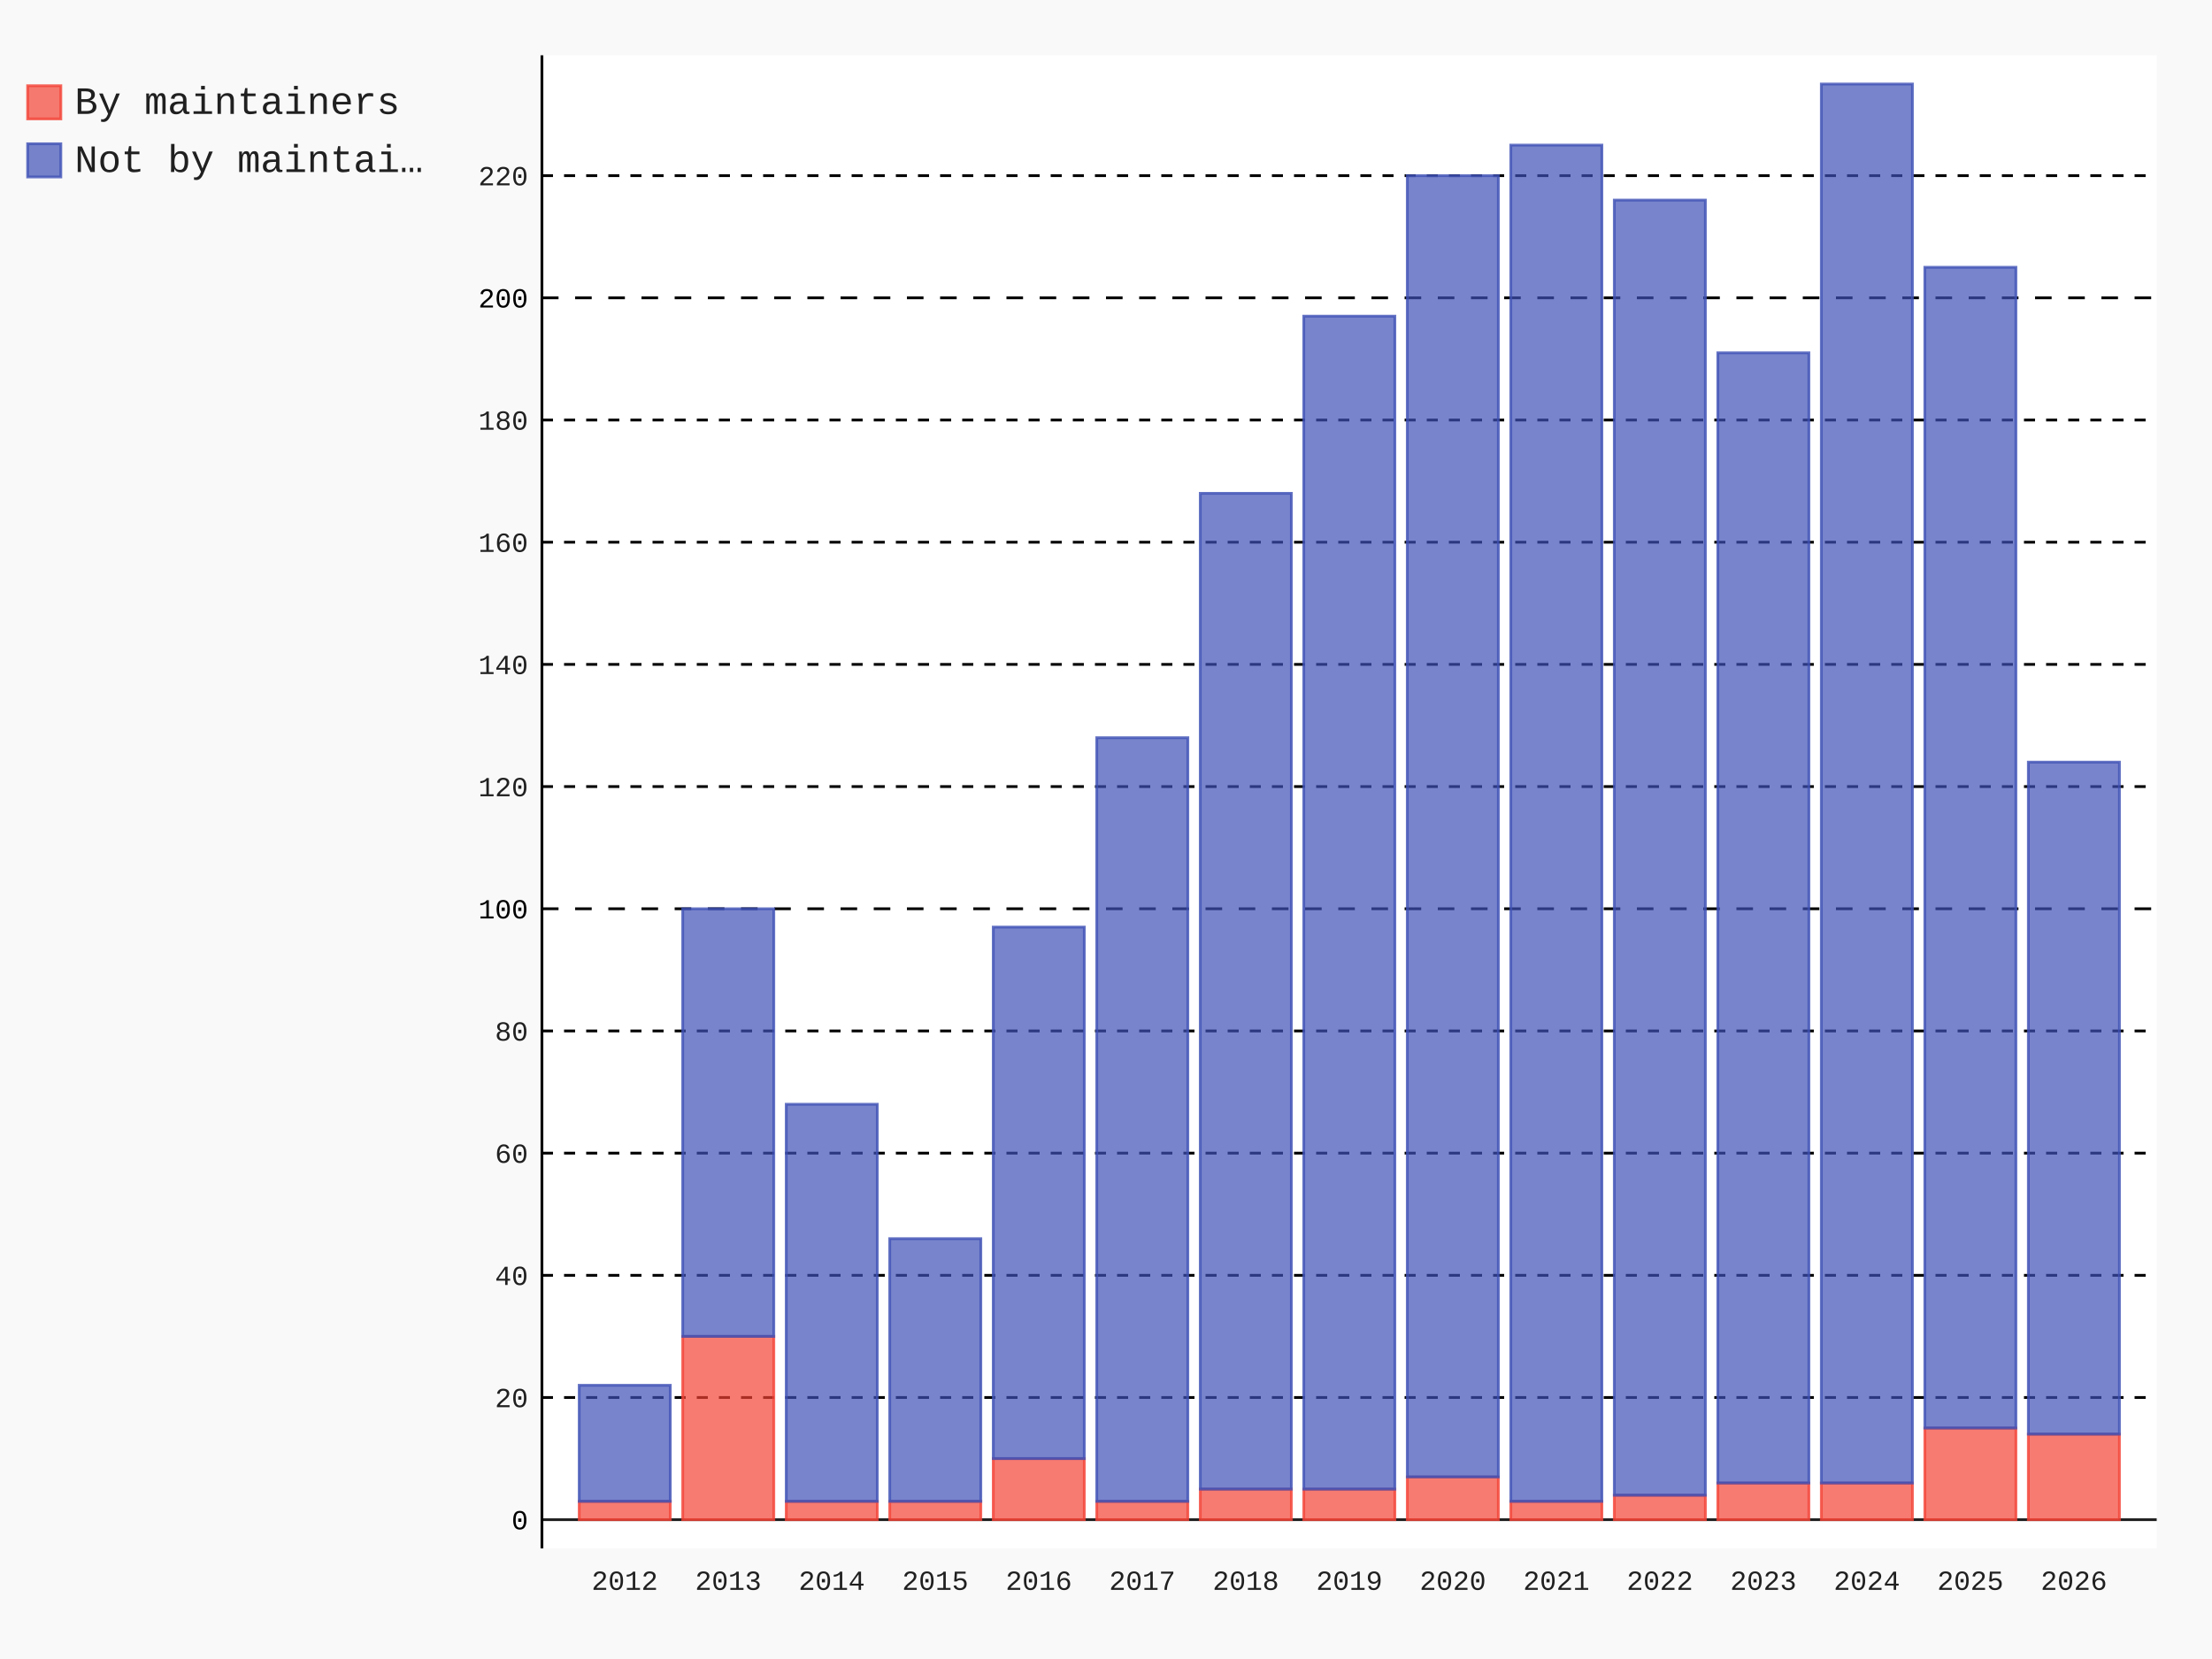
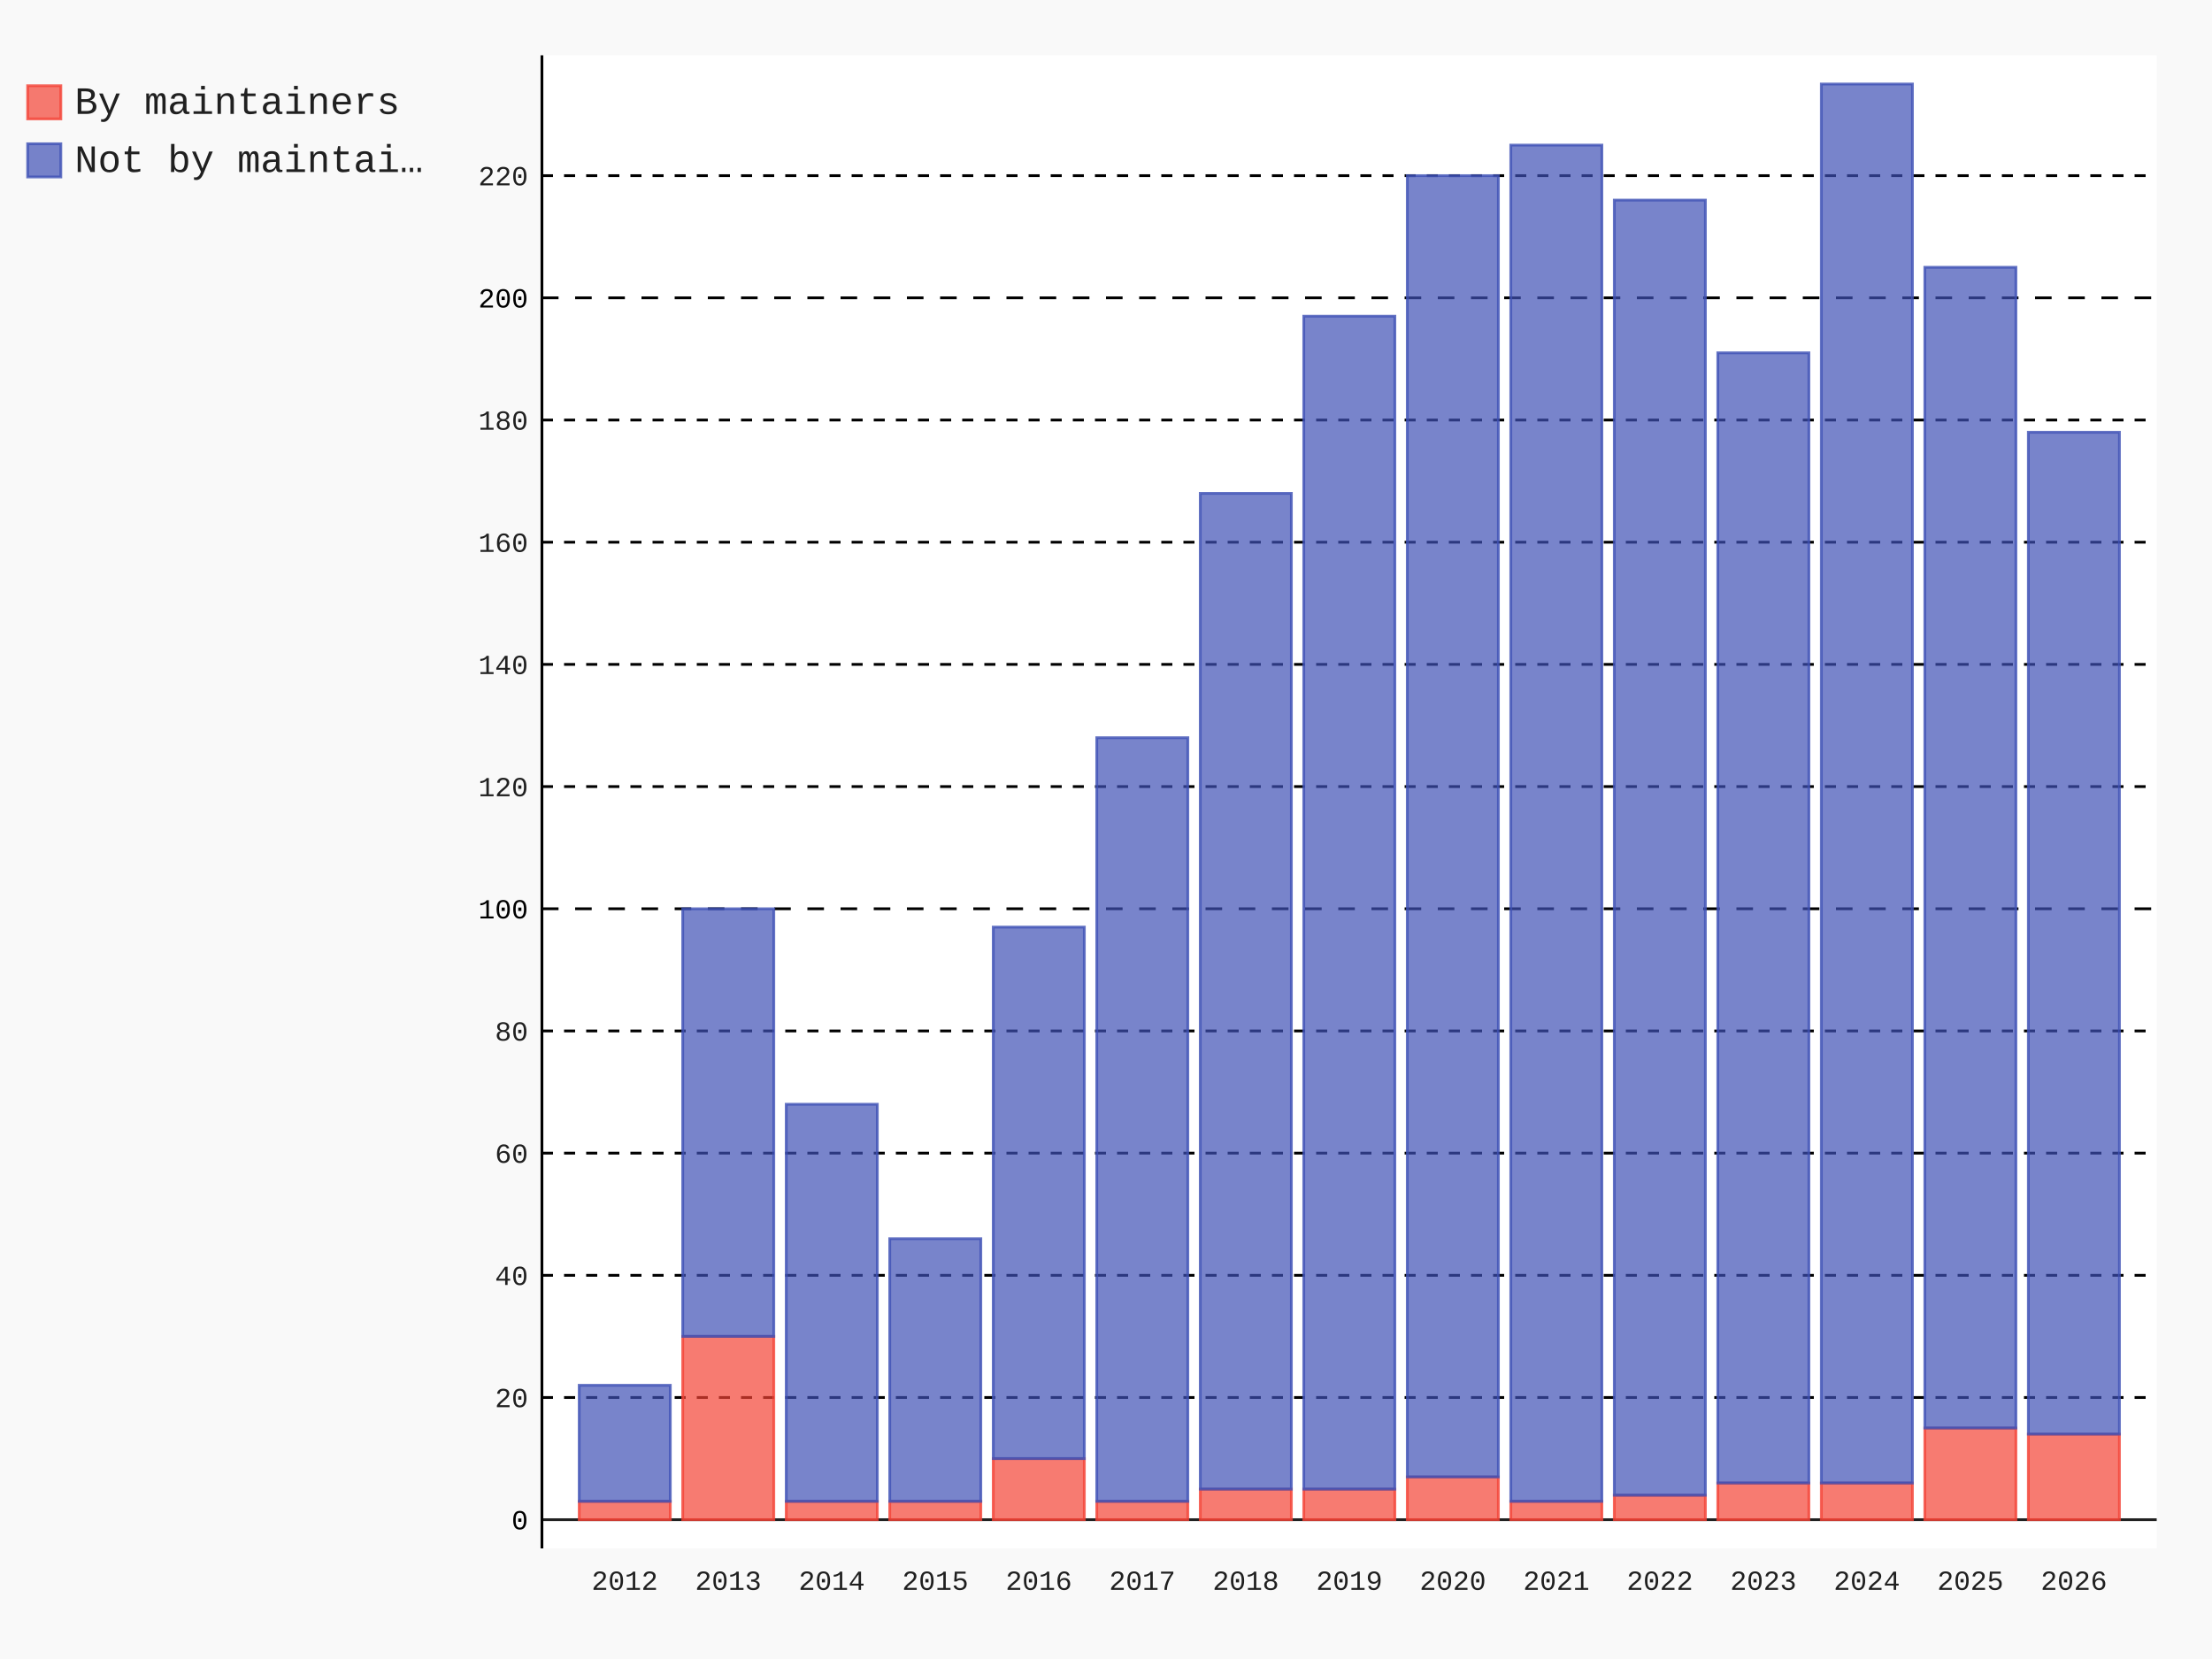
- <svg xmlns="http://www.w3.org/2000/svg" id="chart-0f7642bb-736e-4577-954b-dd080d1b2423" class="pygal-chart" viewBox="0 0 800 600">
+ <svg xmlns="http://www.w3.org/2000/svg" id="chart-e4c94015-7eab-470a-af33-df1d1658d643" class="pygal-chart" viewBox="0 0 800 600">
  <defs>
-     <style type="text/css">#chart-0f7642bb-736e-4577-954b-dd080d1b2423{-webkit-user-select:none;-webkit-font-smoothing:antialiased;font-family:Consolas,"Liberation Mono",Menlo,Courier,monospace}#chart-0f7642bb-736e-4577-954b-dd080d1b2423 .title{font-family:Consolas,"Liberation Mono",Menlo,Courier,monospace;font-size:16px}#chart-0f7642bb-736e-4577-954b-dd080d1b2423 .legends .legend text{font-family:Consolas,"Liberation Mono",Menlo,Courier,monospace;font-size:14px}#chart-0f7642bb-736e-4577-954b-dd080d1b2423 .axis text{font-family:Consolas,"Liberation Mono",Menlo,Courier,monospace;font-size:10px}#chart-0f7642bb-736e-4577-954b-dd080d1b2423 .axis text.major{font-family:Consolas,"Liberation Mono",Menlo,Courier,monospace;font-size:10px}#chart-0f7642bb-736e-4577-954b-dd080d1b2423 .text-overlay text.value{font-family:Consolas,"Liberation Mono",Menlo,Courier,monospace;font-size:16px}#chart-0f7642bb-736e-4577-954b-dd080d1b2423 .text-overlay text.label{font-family:Consolas,"Liberation Mono",Menlo,Courier,monospace;font-size:10px}#chart-0f7642bb-736e-4577-954b-dd080d1b2423 .tooltip{font-family:Consolas,"Liberation Mono",Menlo,Courier,monospace;font-size:14px}#chart-0f7642bb-736e-4577-954b-dd080d1b2423 text.no_data{font-family:Consolas,"Liberation Mono",Menlo,Courier,monospace;font-size:64px}
- #chart-0f7642bb-736e-4577-954b-dd080d1b2423{background-color:rgba(249,249,249,1)}#chart-0f7642bb-736e-4577-954b-dd080d1b2423 path,#chart-0f7642bb-736e-4577-954b-dd080d1b2423 line,#chart-0f7642bb-736e-4577-954b-dd080d1b2423 rect,#chart-0f7642bb-736e-4577-954b-dd080d1b2423 circle{-webkit-transition:150ms;-moz-transition:150ms;transition:150ms}#chart-0f7642bb-736e-4577-954b-dd080d1b2423 .graph &gt; .background{fill:rgba(249,249,249,1)}#chart-0f7642bb-736e-4577-954b-dd080d1b2423 .plot &gt; .background{fill:rgba(255,255,255,1)}#chart-0f7642bb-736e-4577-954b-dd080d1b2423 .graph{fill:rgba(0,0,0,.87)}#chart-0f7642bb-736e-4577-954b-dd080d1b2423 text.no_data{fill:rgba(0,0,0,1)}#chart-0f7642bb-736e-4577-954b-dd080d1b2423 .title{fill:rgba(0,0,0,1)}#chart-0f7642bb-736e-4577-954b-dd080d1b2423 .legends .legend text{fill:rgba(0,0,0,.87)}#chart-0f7642bb-736e-4577-954b-dd080d1b2423 .legends .legend:hover text{fill:rgba(0,0,0,1)}#chart-0f7642bb-736e-4577-954b-dd080d1b2423 .axis .line{stroke:rgba(0,0,0,1)}#chart-0f7642bb-736e-4577-954b-dd080d1b2423 .axis .guide.line{stroke:rgba(0,0,0,.54)}#chart-0f7642bb-736e-4577-954b-dd080d1b2423 .axis .major.line{stroke:rgba(0,0,0,.87)}#chart-0f7642bb-736e-4577-954b-dd080d1b2423 .axis text.major{fill:rgba(0,0,0,1)}#chart-0f7642bb-736e-4577-954b-dd080d1b2423 .axis.y .guides:hover .guide.line,#chart-0f7642bb-736e-4577-954b-dd080d1b2423 .line-graph .axis.x .guides:hover .guide.line,#chart-0f7642bb-736e-4577-954b-dd080d1b2423 .stackedline-graph .axis.x .guides:hover .guide.line,#chart-0f7642bb-736e-4577-954b-dd080d1b2423 .xy-graph .axis.x .guides:hover .guide.line{stroke:rgba(0,0,0,1)}#chart-0f7642bb-736e-4577-954b-dd080d1b2423 .axis .guides:hover text{fill:rgba(0,0,0,1)}#chart-0f7642bb-736e-4577-954b-dd080d1b2423 .reactive{fill-opacity:.7;stroke-opacity:.8;stroke-width:1}#chart-0f7642bb-736e-4577-954b-dd080d1b2423 .ci{stroke:rgba(0,0,0,.87)}#chart-0f7642bb-736e-4577-954b-dd080d1b2423 .reactive.active,#chart-0f7642bb-736e-4577-954b-dd080d1b2423 .active .reactive{fill-opacity:.8;stroke-opacity:.9;stroke-width:4}#chart-0f7642bb-736e-4577-954b-dd080d1b2423 .ci .reactive.active{stroke-width:1.5}#chart-0f7642bb-736e-4577-954b-dd080d1b2423 .series text{fill:rgba(0,0,0,1)}#chart-0f7642bb-736e-4577-954b-dd080d1b2423 .tooltip rect{fill:rgba(255,255,255,1);stroke:rgba(0,0,0,1);-webkit-transition:opacity 150ms;-moz-transition:opacity 150ms;transition:opacity 150ms}#chart-0f7642bb-736e-4577-954b-dd080d1b2423 .tooltip .label{fill:rgba(0,0,0,.87)}#chart-0f7642bb-736e-4577-954b-dd080d1b2423 .tooltip .label{fill:rgba(0,0,0,.87)}#chart-0f7642bb-736e-4577-954b-dd080d1b2423 .tooltip .legend{font-size:.8em;fill:rgba(0,0,0,.54)}#chart-0f7642bb-736e-4577-954b-dd080d1b2423 .tooltip .x_label{font-size:.6em;fill:rgba(0,0,0,1)}#chart-0f7642bb-736e-4577-954b-dd080d1b2423 .tooltip .xlink{font-size:.5em;text-decoration:underline}#chart-0f7642bb-736e-4577-954b-dd080d1b2423 .tooltip .value{font-size:1.5em}#chart-0f7642bb-736e-4577-954b-dd080d1b2423 .bound{font-size:.5em}#chart-0f7642bb-736e-4577-954b-dd080d1b2423 .max-value{font-size:.75em;fill:rgba(0,0,0,.54)}#chart-0f7642bb-736e-4577-954b-dd080d1b2423 .map-element{fill:rgba(255,255,255,1);stroke:rgba(0,0,0,.54) !important}#chart-0f7642bb-736e-4577-954b-dd080d1b2423 .map-element .reactive{fill-opacity:inherit;stroke-opacity:inherit}#chart-0f7642bb-736e-4577-954b-dd080d1b2423 .color-0,#chart-0f7642bb-736e-4577-954b-dd080d1b2423 .color-0 a:visited{stroke:#F44336;fill:#F44336}#chart-0f7642bb-736e-4577-954b-dd080d1b2423 .color-1,#chart-0f7642bb-736e-4577-954b-dd080d1b2423 .color-1 a:visited{stroke:#3F51B5;fill:#3F51B5}#chart-0f7642bb-736e-4577-954b-dd080d1b2423 .text-overlay .color-0 text{fill:black}#chart-0f7642bb-736e-4577-954b-dd080d1b2423 .text-overlay .color-1 text{fill:black}
- #chart-0f7642bb-736e-4577-954b-dd080d1b2423 text.no_data{text-anchor:middle}#chart-0f7642bb-736e-4577-954b-dd080d1b2423 .guide.line{fill:none}#chart-0f7642bb-736e-4577-954b-dd080d1b2423 .centered{text-anchor:middle}#chart-0f7642bb-736e-4577-954b-dd080d1b2423 .title{text-anchor:middle}#chart-0f7642bb-736e-4577-954b-dd080d1b2423 .legends .legend text{fill-opacity:1}#chart-0f7642bb-736e-4577-954b-dd080d1b2423 .axis.x text{text-anchor:middle}#chart-0f7642bb-736e-4577-954b-dd080d1b2423 .axis.x:not(.web) text[transform]{text-anchor:start}#chart-0f7642bb-736e-4577-954b-dd080d1b2423 .axis.x:not(.web) text[transform].backwards{text-anchor:end}#chart-0f7642bb-736e-4577-954b-dd080d1b2423 .axis.y text{text-anchor:end}#chart-0f7642bb-736e-4577-954b-dd080d1b2423 .axis.y text[transform].backwards{text-anchor:start}#chart-0f7642bb-736e-4577-954b-dd080d1b2423 .axis.y2 text{text-anchor:start}#chart-0f7642bb-736e-4577-954b-dd080d1b2423 .axis.y2 text[transform].backwards{text-anchor:end}#chart-0f7642bb-736e-4577-954b-dd080d1b2423 .axis .guide.line{stroke-dasharray:4,4;stroke:black}#chart-0f7642bb-736e-4577-954b-dd080d1b2423 .axis .major.guide.line{stroke-dasharray:6,6;stroke:black}#chart-0f7642bb-736e-4577-954b-dd080d1b2423 .horizontal .axis.y .guide.line,#chart-0f7642bb-736e-4577-954b-dd080d1b2423 .horizontal .axis.y2 .guide.line,#chart-0f7642bb-736e-4577-954b-dd080d1b2423 .vertical .axis.x .guide.line{opacity:0}#chart-0f7642bb-736e-4577-954b-dd080d1b2423 .horizontal .axis.always_show .guide.line,#chart-0f7642bb-736e-4577-954b-dd080d1b2423 .vertical .axis.always_show .guide.line{opacity:1 !important}#chart-0f7642bb-736e-4577-954b-dd080d1b2423 .axis.y .guides:hover .guide.line,#chart-0f7642bb-736e-4577-954b-dd080d1b2423 .axis.y2 .guides:hover .guide.line,#chart-0f7642bb-736e-4577-954b-dd080d1b2423 .axis.x .guides:hover .guide.line{opacity:1}#chart-0f7642bb-736e-4577-954b-dd080d1b2423 .axis .guides:hover text{opacity:1}#chart-0f7642bb-736e-4577-954b-dd080d1b2423 .nofill{fill:none}#chart-0f7642bb-736e-4577-954b-dd080d1b2423 .subtle-fill{fill-opacity:.2}#chart-0f7642bb-736e-4577-954b-dd080d1b2423 .dot{stroke-width:1px;fill-opacity:1;stroke-opacity:1}#chart-0f7642bb-736e-4577-954b-dd080d1b2423 .dot.active{stroke-width:5px}#chart-0f7642bb-736e-4577-954b-dd080d1b2423 .dot.negative{fill:transparent}#chart-0f7642bb-736e-4577-954b-dd080d1b2423 text,#chart-0f7642bb-736e-4577-954b-dd080d1b2423 tspan{stroke:none !important}#chart-0f7642bb-736e-4577-954b-dd080d1b2423 .series text.active{opacity:1}#chart-0f7642bb-736e-4577-954b-dd080d1b2423 .tooltip rect{fill-opacity:.95;stroke-width:.5}#chart-0f7642bb-736e-4577-954b-dd080d1b2423 .tooltip text{fill-opacity:1}#chart-0f7642bb-736e-4577-954b-dd080d1b2423 .showable{visibility:hidden}#chart-0f7642bb-736e-4577-954b-dd080d1b2423 .showable.shown{visibility:visible}#chart-0f7642bb-736e-4577-954b-dd080d1b2423 .gauge-background{fill:rgba(229,229,229,1);stroke:none}#chart-0f7642bb-736e-4577-954b-dd080d1b2423 .bg-lines{stroke:rgba(249,249,249,1);stroke-width:2px}</style>
+     <style type="text/css">#chart-e4c94015-7eab-470a-af33-df1d1658d643{-webkit-user-select:none;-webkit-font-smoothing:antialiased;font-family:Consolas,"Liberation Mono",Menlo,Courier,monospace}#chart-e4c94015-7eab-470a-af33-df1d1658d643 .title{font-family:Consolas,"Liberation Mono",Menlo,Courier,monospace;font-size:16px}#chart-e4c94015-7eab-470a-af33-df1d1658d643 .legends .legend text{font-family:Consolas,"Liberation Mono",Menlo,Courier,monospace;font-size:14px}#chart-e4c94015-7eab-470a-af33-df1d1658d643 .axis text{font-family:Consolas,"Liberation Mono",Menlo,Courier,monospace;font-size:10px}#chart-e4c94015-7eab-470a-af33-df1d1658d643 .axis text.major{font-family:Consolas,"Liberation Mono",Menlo,Courier,monospace;font-size:10px}#chart-e4c94015-7eab-470a-af33-df1d1658d643 .text-overlay text.value{font-family:Consolas,"Liberation Mono",Menlo,Courier,monospace;font-size:16px}#chart-e4c94015-7eab-470a-af33-df1d1658d643 .text-overlay text.label{font-family:Consolas,"Liberation Mono",Menlo,Courier,monospace;font-size:10px}#chart-e4c94015-7eab-470a-af33-df1d1658d643 .tooltip{font-family:Consolas,"Liberation Mono",Menlo,Courier,monospace;font-size:14px}#chart-e4c94015-7eab-470a-af33-df1d1658d643 text.no_data{font-family:Consolas,"Liberation Mono",Menlo,Courier,monospace;font-size:64px}
+ #chart-e4c94015-7eab-470a-af33-df1d1658d643{background-color:rgba(249,249,249,1)}#chart-e4c94015-7eab-470a-af33-df1d1658d643 path,#chart-e4c94015-7eab-470a-af33-df1d1658d643 line,#chart-e4c94015-7eab-470a-af33-df1d1658d643 rect,#chart-e4c94015-7eab-470a-af33-df1d1658d643 circle{-webkit-transition:150ms;-moz-transition:150ms;transition:150ms}#chart-e4c94015-7eab-470a-af33-df1d1658d643 .graph &gt; .background{fill:rgba(249,249,249,1)}#chart-e4c94015-7eab-470a-af33-df1d1658d643 .plot &gt; .background{fill:rgba(255,255,255,1)}#chart-e4c94015-7eab-470a-af33-df1d1658d643 .graph{fill:rgba(0,0,0,.87)}#chart-e4c94015-7eab-470a-af33-df1d1658d643 text.no_data{fill:rgba(0,0,0,1)}#chart-e4c94015-7eab-470a-af33-df1d1658d643 .title{fill:rgba(0,0,0,1)}#chart-e4c94015-7eab-470a-af33-df1d1658d643 .legends .legend text{fill:rgba(0,0,0,.87)}#chart-e4c94015-7eab-470a-af33-df1d1658d643 .legends .legend:hover text{fill:rgba(0,0,0,1)}#chart-e4c94015-7eab-470a-af33-df1d1658d643 .axis .line{stroke:rgba(0,0,0,1)}#chart-e4c94015-7eab-470a-af33-df1d1658d643 .axis .guide.line{stroke:rgba(0,0,0,.54)}#chart-e4c94015-7eab-470a-af33-df1d1658d643 .axis .major.line{stroke:rgba(0,0,0,.87)}#chart-e4c94015-7eab-470a-af33-df1d1658d643 .axis text.major{fill:rgba(0,0,0,1)}#chart-e4c94015-7eab-470a-af33-df1d1658d643 .axis.y .guides:hover .guide.line,#chart-e4c94015-7eab-470a-af33-df1d1658d643 .line-graph .axis.x .guides:hover .guide.line,#chart-e4c94015-7eab-470a-af33-df1d1658d643 .stackedline-graph .axis.x .guides:hover .guide.line,#chart-e4c94015-7eab-470a-af33-df1d1658d643 .xy-graph .axis.x .guides:hover .guide.line{stroke:rgba(0,0,0,1)}#chart-e4c94015-7eab-470a-af33-df1d1658d643 .axis .guides:hover text{fill:rgba(0,0,0,1)}#chart-e4c94015-7eab-470a-af33-df1d1658d643 .reactive{fill-opacity:.7;stroke-opacity:.8;stroke-width:1}#chart-e4c94015-7eab-470a-af33-df1d1658d643 .ci{stroke:rgba(0,0,0,.87)}#chart-e4c94015-7eab-470a-af33-df1d1658d643 .reactive.active,#chart-e4c94015-7eab-470a-af33-df1d1658d643 .active .reactive{fill-opacity:.8;stroke-opacity:.9;stroke-width:4}#chart-e4c94015-7eab-470a-af33-df1d1658d643 .ci .reactive.active{stroke-width:1.5}#chart-e4c94015-7eab-470a-af33-df1d1658d643 .series text{fill:rgba(0,0,0,1)}#chart-e4c94015-7eab-470a-af33-df1d1658d643 .tooltip rect{fill:rgba(255,255,255,1);stroke:rgba(0,0,0,1);-webkit-transition:opacity 150ms;-moz-transition:opacity 150ms;transition:opacity 150ms}#chart-e4c94015-7eab-470a-af33-df1d1658d643 .tooltip .label{fill:rgba(0,0,0,.87)}#chart-e4c94015-7eab-470a-af33-df1d1658d643 .tooltip .label{fill:rgba(0,0,0,.87)}#chart-e4c94015-7eab-470a-af33-df1d1658d643 .tooltip .legend{font-size:.8em;fill:rgba(0,0,0,.54)}#chart-e4c94015-7eab-470a-af33-df1d1658d643 .tooltip .x_label{font-size:.6em;fill:rgba(0,0,0,1)}#chart-e4c94015-7eab-470a-af33-df1d1658d643 .tooltip .xlink{font-size:.5em;text-decoration:underline}#chart-e4c94015-7eab-470a-af33-df1d1658d643 .tooltip .value{font-size:1.5em}#chart-e4c94015-7eab-470a-af33-df1d1658d643 .bound{font-size:.5em}#chart-e4c94015-7eab-470a-af33-df1d1658d643 .max-value{font-size:.75em;fill:rgba(0,0,0,.54)}#chart-e4c94015-7eab-470a-af33-df1d1658d643 .map-element{fill:rgba(255,255,255,1);stroke:rgba(0,0,0,.54) !important}#chart-e4c94015-7eab-470a-af33-df1d1658d643 .map-element .reactive{fill-opacity:inherit;stroke-opacity:inherit}#chart-e4c94015-7eab-470a-af33-df1d1658d643 .color-0,#chart-e4c94015-7eab-470a-af33-df1d1658d643 .color-0 a:visited{stroke:#F44336;fill:#F44336}#chart-e4c94015-7eab-470a-af33-df1d1658d643 .color-1,#chart-e4c94015-7eab-470a-af33-df1d1658d643 .color-1 a:visited{stroke:#3F51B5;fill:#3F51B5}#chart-e4c94015-7eab-470a-af33-df1d1658d643 .text-overlay .color-0 text{fill:black}#chart-e4c94015-7eab-470a-af33-df1d1658d643 .text-overlay .color-1 text{fill:black}
+ #chart-e4c94015-7eab-470a-af33-df1d1658d643 text.no_data{text-anchor:middle}#chart-e4c94015-7eab-470a-af33-df1d1658d643 .guide.line{fill:none}#chart-e4c94015-7eab-470a-af33-df1d1658d643 .centered{text-anchor:middle}#chart-e4c94015-7eab-470a-af33-df1d1658d643 .title{text-anchor:middle}#chart-e4c94015-7eab-470a-af33-df1d1658d643 .legends .legend text{fill-opacity:1}#chart-e4c94015-7eab-470a-af33-df1d1658d643 .axis.x text{text-anchor:middle}#chart-e4c94015-7eab-470a-af33-df1d1658d643 .axis.x:not(.web) text[transform]{text-anchor:start}#chart-e4c94015-7eab-470a-af33-df1d1658d643 .axis.x:not(.web) text[transform].backwards{text-anchor:end}#chart-e4c94015-7eab-470a-af33-df1d1658d643 .axis.y text{text-anchor:end}#chart-e4c94015-7eab-470a-af33-df1d1658d643 .axis.y text[transform].backwards{text-anchor:start}#chart-e4c94015-7eab-470a-af33-df1d1658d643 .axis.y2 text{text-anchor:start}#chart-e4c94015-7eab-470a-af33-df1d1658d643 .axis.y2 text[transform].backwards{text-anchor:end}#chart-e4c94015-7eab-470a-af33-df1d1658d643 .axis .guide.line{stroke-dasharray:4,4;stroke:black}#chart-e4c94015-7eab-470a-af33-df1d1658d643 .axis .major.guide.line{stroke-dasharray:6,6;stroke:black}#chart-e4c94015-7eab-470a-af33-df1d1658d643 .horizontal .axis.y .guide.line,#chart-e4c94015-7eab-470a-af33-df1d1658d643 .horizontal .axis.y2 .guide.line,#chart-e4c94015-7eab-470a-af33-df1d1658d643 .vertical .axis.x .guide.line{opacity:0}#chart-e4c94015-7eab-470a-af33-df1d1658d643 .horizontal .axis.always_show .guide.line,#chart-e4c94015-7eab-470a-af33-df1d1658d643 .vertical .axis.always_show .guide.line{opacity:1 !important}#chart-e4c94015-7eab-470a-af33-df1d1658d643 .axis.y .guides:hover .guide.line,#chart-e4c94015-7eab-470a-af33-df1d1658d643 .axis.y2 .guides:hover .guide.line,#chart-e4c94015-7eab-470a-af33-df1d1658d643 .axis.x .guides:hover .guide.line{opacity:1}#chart-e4c94015-7eab-470a-af33-df1d1658d643 .axis .guides:hover text{opacity:1}#chart-e4c94015-7eab-470a-af33-df1d1658d643 .nofill{fill:none}#chart-e4c94015-7eab-470a-af33-df1d1658d643 .subtle-fill{fill-opacity:.2}#chart-e4c94015-7eab-470a-af33-df1d1658d643 .dot{stroke-width:1px;fill-opacity:1;stroke-opacity:1}#chart-e4c94015-7eab-470a-af33-df1d1658d643 .dot.active{stroke-width:5px}#chart-e4c94015-7eab-470a-af33-df1d1658d643 .dot.negative{fill:transparent}#chart-e4c94015-7eab-470a-af33-df1d1658d643 text,#chart-e4c94015-7eab-470a-af33-df1d1658d643 tspan{stroke:none !important}#chart-e4c94015-7eab-470a-af33-df1d1658d643 .series text.active{opacity:1}#chart-e4c94015-7eab-470a-af33-df1d1658d643 .tooltip rect{fill-opacity:.95;stroke-width:.5}#chart-e4c94015-7eab-470a-af33-df1d1658d643 .tooltip text{fill-opacity:1}#chart-e4c94015-7eab-470a-af33-df1d1658d643 .showable{visibility:hidden}#chart-e4c94015-7eab-470a-af33-df1d1658d643 .showable.shown{visibility:visible}#chart-e4c94015-7eab-470a-af33-df1d1658d643 .gauge-background{fill:rgba(229,229,229,1);stroke:none}#chart-e4c94015-7eab-470a-af33-df1d1658d643 .bg-lines{stroke:rgba(249,249,249,1);stroke-width:2px}</style>
  </defs>
  <g class="graph stackedbar-graph vertical">
    <rect x="0" y="0" width="800" height="600" class="background" />
    <g transform="translate(196, 20)" class="plot">
      <rect x="0" y="0" width="584.0" height="540" class="background" />
      <g class="axis y always_show">
        <g class="guides">
          <path d="M0 529.615 h584" class="axis major line" />
          <text x="-5" y="533.115" class="major">0</text>
        </g>
        <g class="guides">
          <path d="M0 485.426 h584" class="guide line" />
          <text x="-5" y="488.926" class="">20</text>
        </g>
        <g class="guides">
          <path d="M0 441.236 h584" class="guide line" />
          <text x="-5" y="444.736" class="">40</text>
        </g>
        <g class="guides">
          <path d="M0 397.046 h584" class="guide line" />
          <text x="-5" y="400.546" class="">60</text>
        </g>
        <g class="guides">
          <path d="M0 352.856 h584" class="guide line" />
          <text x="-5" y="356.356" class="">80</text>
        </g>
        <g class="guides">
          <path d="M0 308.666 h584" class="major guide line" />
          <text x="-5" y="312.166" class="major">100</text>
        </g>
        <g class="guides">
          <path d="M0 264.476 h584" class="guide line" />
          <text x="-5" y="267.976" class="">120</text>
        </g>
        <g class="guides">
          <path d="M0 220.286 h584" class="guide line" />
          <text x="-5" y="223.786" class="">140</text>
        </g>
        <g class="guides">
          <path d="M0 176.097 h584" class="guide line" />
          <text x="-5" y="179.597" class="">160</text>
        </g>
        <g class="guides">
          <path d="M0 131.907 h584" class="guide line" />
          <text x="-5" y="135.407" class="">180</text>
        </g>
        <g class="guides">
          <path d="M0 87.717 h584" class="major guide line" />
          <text x="-5" y="91.217" class="major">200</text>
        </g>
        <g class="guides">
          <path d="M0 43.527 h584" class="guide line" />
          <text x="-5" y="47.027" class="">220</text>
        </g>
      </g>
      <g class="axis x">
        <path d="M0 0 v540" class="line" />
        <g class="guides">
          <path d="M29.949 0 v540" class="guide line" />
          <text x="29.949" y="555.0" class="">2012</text>
        </g>
        <g class="guides">
          <path d="M67.385 0 v540" class="guide line" />
          <text x="67.385" y="555.0" class="">2013</text>
        </g>
        <g class="guides">
          <path d="M104.821 0 v540" class="guide line" />
          <text x="104.821" y="555.0" class="">2014</text>
        </g>
        <g class="guides">
          <path d="M142.256 0 v540" class="guide line" />
          <text x="142.256" y="555.0" class="">2015</text>
        </g>
        <g class="guides">
          <path d="M179.692 0 v540" class="guide line" />
          <text x="179.692" y="555.0" class="">2016</text>
        </g>
        <g class="guides">
          <path d="M217.128 0 v540" class="guide line" />
          <text x="217.128" y="555.0" class="">2017</text>
        </g>
        <g class="guides">
          <path d="M254.564 0 v540" class="guide line" />
          <text x="254.564" y="555.0" class="">2018</text>
        </g>
        <g class="guides">
          <path d="M292 0 v540" class="guide line" />
          <text x="292.0" y="555.0" class="">2019</text>
        </g>
        <g class="guides">
          <path d="M329.436 0 v540" class="guide line" />
          <text x="329.436" y="555.0" class="">2020</text>
        </g>
        <g class="guides">
          <path d="M366.872 0 v540" class="guide line" />
          <text x="366.872" y="555.0" class="">2021</text>
        </g>
        <g class="guides">
          <path d="M404.308 0 v540" class="guide line" />
          <text x="404.308" y="555.0" class="">2022</text>
        </g>
        <g class="guides">
          <path d="M441.744 0 v540" class="guide line" />
          <text x="441.744" y="555.0" class="">2023</text>
        </g>
        <g class="guides">
          <path d="M479.179 0 v540" class="guide line" />
          <text x="479.179" y="555.0" class="">2024</text>
        </g>
        <g class="guides">
          <path d="M516.615 0 v540" class="guide line" />
          <text x="516.615" y="555.0" class="">2025</text>
        </g>
        <g class="guides">
          <path d="M554.051 0 v540" class="guide line" />
          <text x="554.051" y="555.0" class="">2026</text>
        </g>
      </g>
      <g class="series serie-0 color-0">
        <g class="bars">
          <g class="bar">
            <rect x="13.477" y="522.987" rx="0" ry="0" width="32.944" height="6.628" class="rect reactive tooltip-trigger" />
          </g>
          <g class="bar">
            <rect x="50.913" y="463.331" rx="0" ry="0" width="32.944" height="66.285" class="rect reactive tooltip-trigger" />
          </g>
          <g class="bar">
            <rect x="88.349" y="522.987" rx="0" ry="0" width="32.944" height="6.628" class="rect reactive tooltip-trigger" />
          </g>
          <g class="bar">
            <rect x="125.785" y="522.987" rx="0" ry="0" width="32.944" height="6.628" class="rect reactive tooltip-trigger" />
          </g>
          <g class="bar">
            <rect x="163.221" y="507.52" rx="0" ry="0" width="32.944" height="22.095" class="rect reactive tooltip-trigger" />
          </g>
          <g class="bar">
            <rect x="200.656" y="522.987" rx="0" ry="0" width="32.944" height="6.628" class="rect reactive tooltip-trigger" />
          </g>
          <g class="bar">
            <rect x="238.092" y="518.568" rx="0" ry="0" width="32.944" height="11.047" class="rect reactive tooltip-trigger" />
          </g>
          <g class="bar">
            <rect x="275.528" y="518.568" rx="0" ry="0" width="32.944" height="11.047" class="rect reactive tooltip-trigger" />
          </g>
          <g class="bar">
            <rect x="312.964" y="514.149" rx="0" ry="0" width="32.944" height="15.466" class="rect reactive tooltip-trigger" />
          </g>
          <g class="bar">
            <rect x="350.4" y="522.987" rx="0" ry="0" width="32.944" height="6.628" class="rect reactive tooltip-trigger" />
          </g>
          <g class="bar">
            <rect x="387.836" y="520.777" rx="0" ry="0" width="32.944" height="8.838" class="rect reactive tooltip-trigger" />
          </g>
          <g class="bar">
            <rect x="425.272" y="516.358" rx="0" ry="0" width="32.944" height="13.257" class="rect reactive tooltip-trigger" />
          </g>
          <g class="bar">
            <rect x="462.708" y="516.358" rx="0" ry="0" width="32.944" height="13.257" class="rect reactive tooltip-trigger" />
          </g>
          <g class="bar">
            <rect x="500.144" y="496.473" rx="0" ry="0" width="32.944" height="33.142" class="rect reactive tooltip-trigger" />
          </g>
          <g class="bar">
            <rect x="537.579" y="498.682" rx="0" ry="0" width="32.944" height="30.933" class="rect reactive tooltip-trigger" />
          </g>
        </g>
      </g>
      <g class="series serie-1 color-1">
        <g class="bars">
          <g class="bar">
            <rect x="13.477" y="481.007" rx="0" ry="0" width="32.944" height="41.98" class="rect reactive tooltip-trigger" />
          </g>
          <g class="bar">
            <rect x="50.913" y="308.666" rx="0" ry="0" width="32.944" height="154.664" class="rect reactive tooltip-trigger" />
          </g>
          <g class="bar">
            <rect x="88.349" y="379.37" rx="0" ry="0" width="32.944" height="143.617" class="rect reactive tooltip-trigger" />
          </g>
          <g class="bar">
            <rect x="125.785" y="427.979" rx="0" ry="0" width="32.944" height="95.008" class="rect reactive tooltip-trigger" />
          </g>
          <g class="bar">
            <rect x="163.221" y="315.295" rx="0" ry="0" width="32.944" height="192.226" class="rect reactive tooltip-trigger" />
          </g>
          <g class="bar">
            <rect x="200.656" y="246.8" rx="0" ry="0" width="32.944" height="276.187" class="rect reactive tooltip-trigger" />
          </g>
          <g class="bar">
            <rect x="238.092" y="158.421" rx="0" ry="0" width="32.944" height="360.147" class="rect reactive tooltip-trigger" />
          </g>
          <g class="bar">
            <rect x="275.528" y="94.345" rx="0" ry="0" width="32.944" height="424.223" class="rect reactive tooltip-trigger" />
          </g>
          <g class="bar">
            <rect x="312.964" y="43.527" rx="0" ry="0" width="32.944" height="470.622" class="rect reactive tooltip-trigger" />
          </g>
          <g class="bar">
            <rect x="350.4" y="32.48" rx="0" ry="0" width="32.944" height="490.507" class="rect reactive tooltip-trigger" />
          </g>
          <g class="bar">
            <rect x="387.836" y="52.365" rx="0" ry="0" width="32.944" height="468.412" class="rect reactive tooltip-trigger" />
          </g>
          <g class="bar">
            <rect x="425.272" y="107.602" rx="0" ry="0" width="32.944" height="408.756" class="rect reactive tooltip-trigger" />
          </g>
          <g class="bar">
            <rect x="462.708" y="10.385" rx="0" ry="0" width="32.944" height="505.974" class="rect reactive tooltip-trigger" />
          </g>
          <g class="bar">
            <rect x="500.144" y="76.669" rx="0" ry="0" width="32.944" height="419.804" class="rect reactive tooltip-trigger" />
          </g>
          <g class="bar">
-             <rect x="537.579" y="255.638" rx="0" ry="0" width="32.944" height="243.044" class="rect reactive tooltip-trigger" />
+             <rect x="537.579" y="136.326" rx="0" ry="0" width="32.944" height="362.357" class="rect reactive tooltip-trigger" />
          </g>
        </g>
      </g>
    </g>
    <g class="titles" />
    <g transform="translate(196, 20)" class="plot overlay">
      <g class="series serie-0 color-0" />
      <g class="series serie-1 color-1" />
    </g>
    <g transform="translate(196, 20)" class="plot text-overlay">
      <g class="series serie-0 color-0" />
      <g class="series serie-1 color-1" />
    </g>
    <g transform="translate(196, 20)" class="plot tooltip-overlay">
      <g transform="translate(0 0)" style="opacity: 0" class="tooltip">
        <rect rx="0" ry="0" width="0" height="0" class="tooltip-box" />
        <g class="text" />
      </g>
    </g>
    <g transform="translate(10, 30)" class="legends">
      <g id="activate-serie-0" class="legend reactive activate-serie">
        <rect x="0.0" y="1.0" width="12" height="12" class="color-0 reactive" />
        <text x="17.0" y="11.2">By maintainers</text>
      </g>
      <g id="activate-serie-1" class="legend reactive activate-serie">
        <rect x="0.0" y="22.0" width="12" height="12" class="color-1 reactive" />
        <text x="17.0" y="32.2">Not by maintai…</text>
      </g>
    </g>
    <g transform="translate(790, 30)" class="legends" />
  </g>
</svg>
